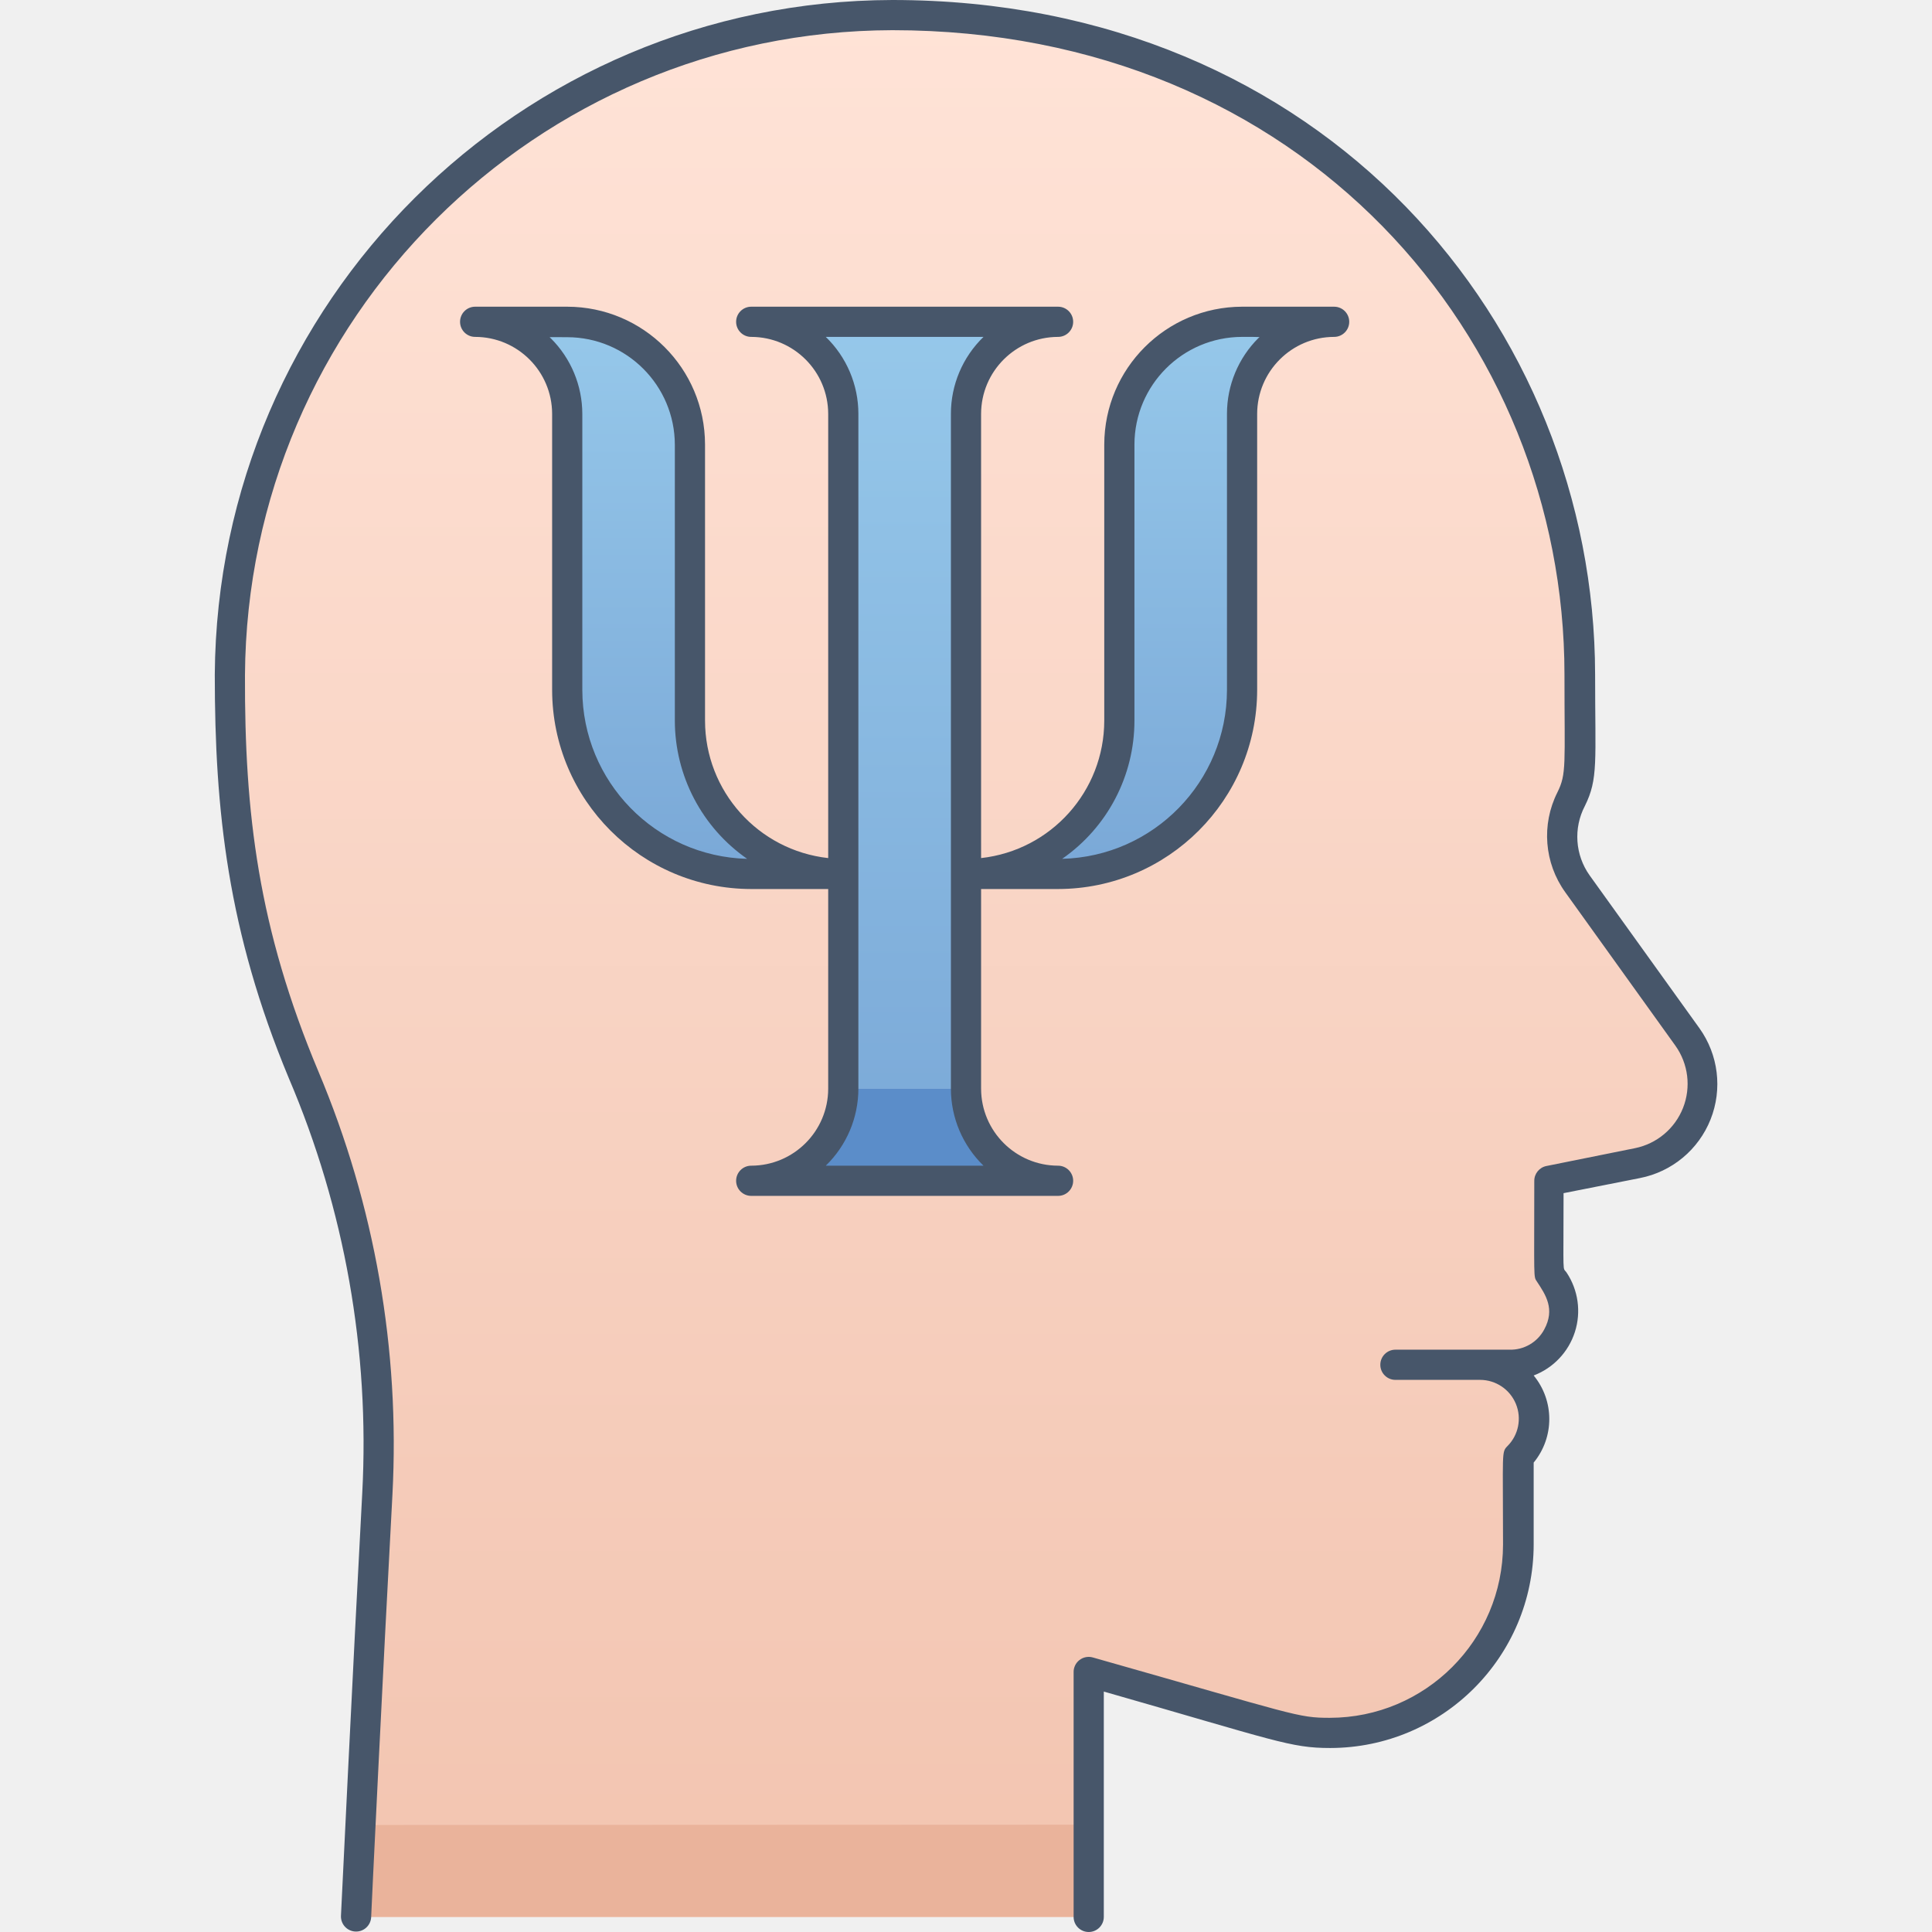
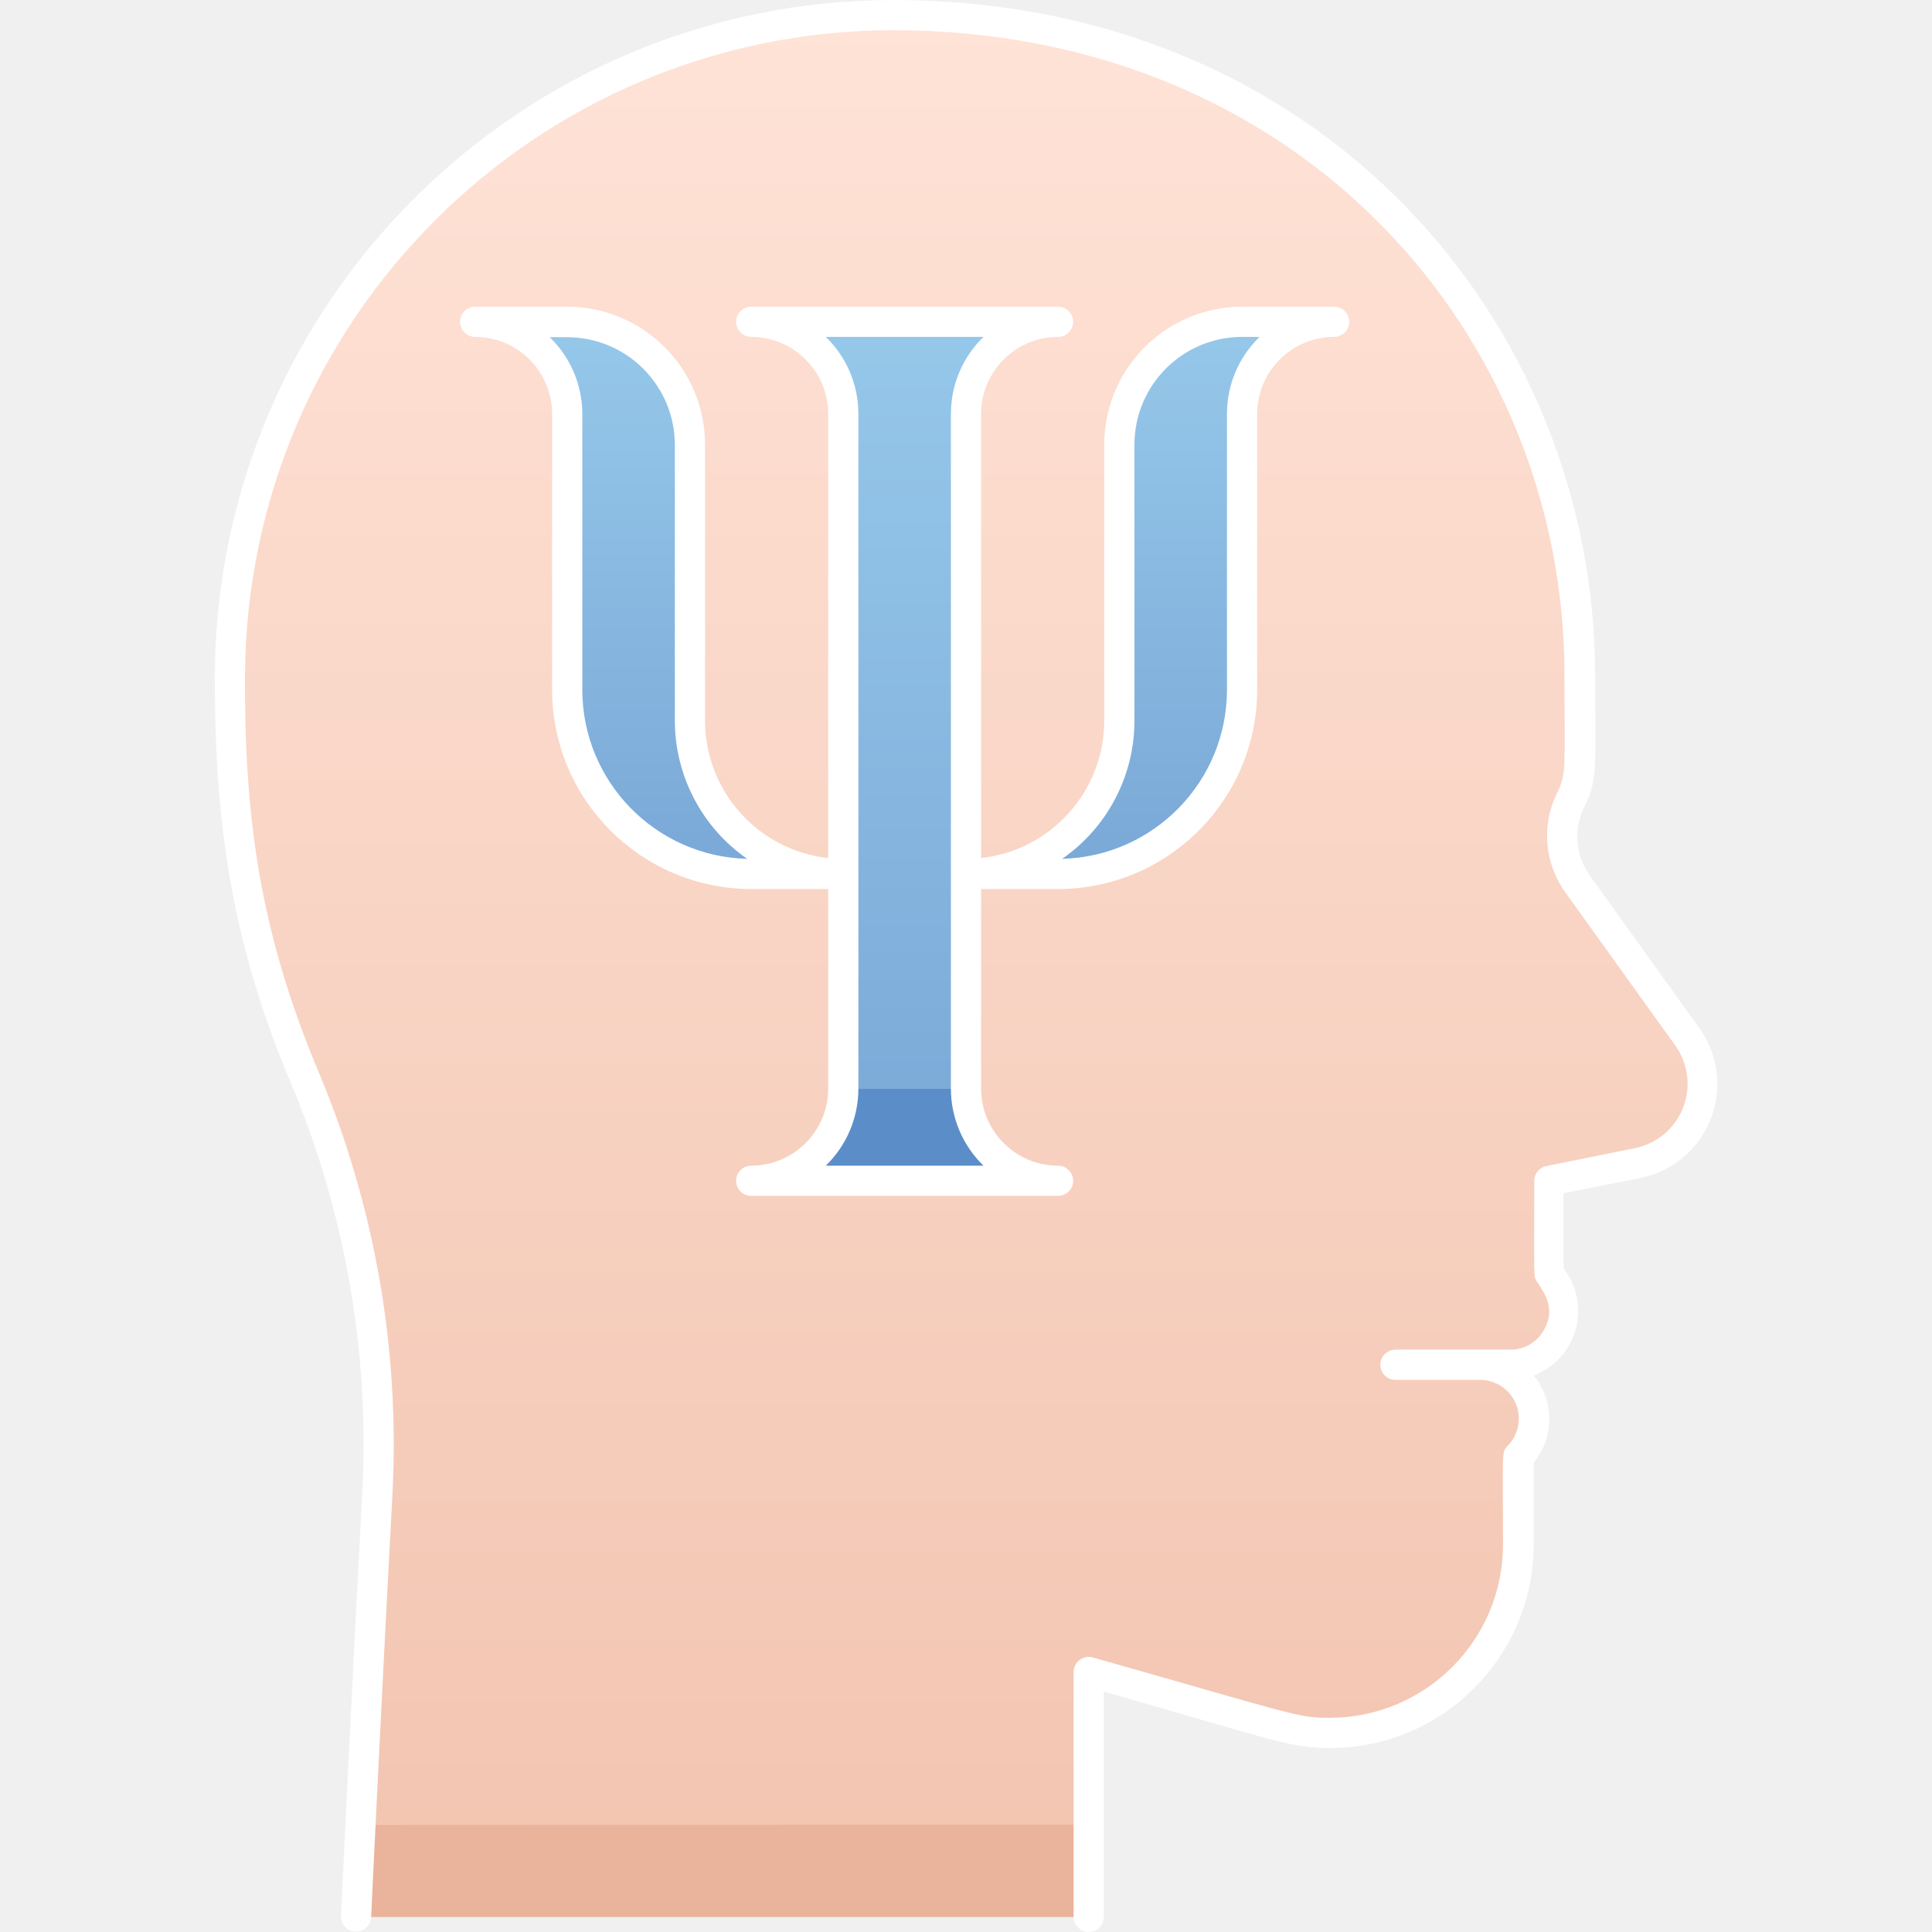
<svg xmlns="http://www.w3.org/2000/svg" xmlns:xlink="http://www.w3.org/1999/xlink" viewBox="0 0 128 128">
  <defs>
-     <style>.cls-1{fill:url(#linear-gradient);}.cls-2{fill:#eab39b;}.cls-3{fill:url(#linear-gradient-2);}.cls-4{fill:url(#linear-gradient-3);}.cls-5{fill:url(#linear-gradient-4);}.cls-6{fill:#5b8dc9;}.cls-7{fill:#47566a;}</style>
+     <style>.cls-1{fill:url(#linear-gradient);}.cls-2{fill:#eab39b;}.cls-3{fill:url(#linear-gradient-2);}.cls-4{fill:url(#linear-gradient-3);}.cls-5{fill:url(#linear-gradient-4);}.cls-6{fill:#5b8dc9;}.cls-7{fill:#ffffff;}</style>
    <linearGradient id="linear-gradient" x1="64" y1="126.98" x2="64" y2="0.98" gradientUnits="userSpaceOnUse">
      <stop offset="0" stop-color="#f2c4b0" />
      <stop offset="1" stop-color="#ffe3d7" />
    </linearGradient>
    <linearGradient id="linear-gradient-2" x1="59.94" y1="78.24" x2="59.94" y2="21.36" gradientUnits="userSpaceOnUse">
      <stop offset="0" stop-color="#7aa8d7" />
      <stop offset="1" stop-color="#96c8ea" />
    </linearGradient>
    <linearGradient id="linear-gradient-3" x1="76.19" y1="57.92" x2="76.19" y2="21.36" xlink:href="#linear-gradient-2" />
    <linearGradient id="linear-gradient-4" x1="43.69" y1="57.92" x2="43.69" y2="21.36" xlink:href="#linear-gradient-2" />
  </defs>
  <g id="Psycologist">
    <path class="cls-1" d="M112.75,71.82a5.34,5.34,0,0,1-4.29,5.24l-5.87,1.18c0,7-.14,5.87.37,6.64a3.52,3.52,0,0,1-.5,4.54c-1.25,1.21-2.55,1-4.42,1a3.58,3.58,0,0,1,2.52,6.1c0,6,.65,10.32-3.65,14.62a12.44,12.44,0,0,1-12.25,3.17l-12.53-3.58V127H23.58C25,98,27,87.7,20.21,71.37a62.56,62.56,0,0,1-5-24.68c0-13.52,4.27-24.24,12.92-32.86,26.66-26.53,76.45-9.89,76.45,30.89,0,6.06.16,6.91-.48,8.08a5.47,5.47,0,0,0,.34,5.75C112.14,69.24,112.75,69.52,112.75,71.82Z" />
    <path class="cls-2" d="M72.13,120.89V127H23.58s.12-2.41.28-6.09Z" />
    <path class="cls-3" d="M70.09,78.24H49.78a6.1,6.1,0,0,0,6.1-6.1V27.46a6.09,6.09,0,0,0-6.1-6.1H70.09A6.11,6.11,0,0,0,64,27.46V72.14A6.12,6.12,0,0,0,70.09,78.24Z" />
    <path class="cls-4" d="M82.28,21.36a8.12,8.12,0,0,0-8.12,8.13V47.77A10.15,10.15,0,0,1,64,57.92h6.09A12.18,12.18,0,0,0,82.28,45.74c0-19.17-.6-20.2,1.79-22.59a6.07,6.07,0,0,1,4.3-1.79Z" />
    <path class="cls-5" d="M37.59,21.36a8.13,8.13,0,0,1,8.13,8.13V47.77A10.15,10.15,0,0,0,55.88,57.92h-6.1A12.18,12.18,0,0,1,37.59,45.74c0-19.17.61-20.2-1.78-22.59a6.08,6.08,0,0,0-4.31-1.79Z" />
    <path class="cls-6" d="M70.09,78.24H49.78a6.1,6.1,0,0,0,6.1-6.1H64A6.12,6.12,0,0,0,70.09,78.24Z" />
    <path class="cls-7" d="M112.59,68.12,105.32,58A4.41,4.41,0,0,1,105,53.4c.9-1.81.68-2.93.68-8.71C105.65,21.62,87.79,0,59.12,0A45,45,0,0,0,14.23,44.69c0,9,.85,17,4.9,26.73A61.67,61.67,0,0,1,24,98.92c-.65,12.08-1.4,27.87-1.41,28a1,1,0,0,0,2,.1c0-.16.76-16,1.41-28A63.58,63.58,0,0,0,21.1,71c-4-9.52-4.9-17.15-4.87-26.27A43,43,0,0,1,59.12,2c27.25,0,44.53,20.44,44.53,42.69,0,6,.15,6.57-.47,7.81a6.4,6.4,0,0,0,.52,6.61L111,69.28a4.35,4.35,0,0,1-2.68,6.79l-5.86,1.18a1,1,0,0,0-.81,1c0,6.56-.06,6.3.17,6.65.59.89,1.22,1.83.49,3.18A2.53,2.53,0,0,1,100,89.42H92.45a1,1,0,0,0,0,2h5.61a2.57,2.57,0,0,1,1.81,4.39c-.4.41-.29.35-.29,6.52A11.49,11.49,0,0,1,88.1,113.81c-2.14,0-2.19-.17-15.7-4a1,1,0,0,0-1.27,1V127a1,1,0,0,0,2,0V112.07c11.4,3.26,12.36,3.74,15,3.74a13.5,13.5,0,0,0,13.48-13.48V96.9a4.54,4.54,0,0,0,0-5.77,4.58,4.58,0,0,0,2.18-6.82c-.28-.41-.2.44-.2-5.26l5.06-1A6.35,6.35,0,0,0,112.59,68.12Z" />
    <path class="cls-7" d="M70.1,77.23a5.11,5.11,0,0,1-5.1-5.1V58.9h5.1A13.21,13.21,0,0,0,83.29,45.71V27.42a5.11,5.11,0,0,1,5.1-5.1,1,1,0,0,0,0-2h-6.1a9.15,9.15,0,0,0-9.13,9.13V47.74A9.17,9.17,0,0,1,65,56.85V27.42a5.11,5.11,0,0,1,5.1-5.1,1,1,0,0,0,0-2H49.77a1,1,0,0,0,0,2,5.11,5.11,0,0,1,5.1,5.1V56.85a9.17,9.17,0,0,1-8.16-9.11V29.45a9.14,9.14,0,0,0-9.13-9.13h-6.1a1,1,0,0,0,0,2,5.11,5.11,0,0,1,5.1,5.1V45.71A13.21,13.21,0,0,0,49.77,58.9h5.1V72.13a5.11,5.11,0,0,1-5.1,5.1,1,1,0,0,0,0,2H70.1A1,1,0,0,0,70.1,77.23Zm5.06-29.49V29.45a7.14,7.14,0,0,1,7.13-7.13c1.36,0,1.19,0,1.08.08a7.08,7.08,0,0,0-2.08,5V45.71A11.21,11.21,0,0,1,70.37,56.9,11.14,11.14,0,0,0,75.16,47.74Zm-36.58-2V27.42a7.08,7.08,0,0,0-2.08-5c-.11-.11-.31-.08,1.08-.08a7.14,7.14,0,0,1,7.13,7.13V47.74A11.17,11.17,0,0,0,49.5,56.9,11.21,11.21,0,0,1,38.58,45.71ZM54.71,77.23a7.11,7.11,0,0,0,2.16-5.1V27.42a7.09,7.09,0,0,0-2.16-5.1H65.16A7.09,7.09,0,0,0,63,27.42V72.13a7.11,7.11,0,0,0,2.16,5.1Z" />
  </g>
</svg>
